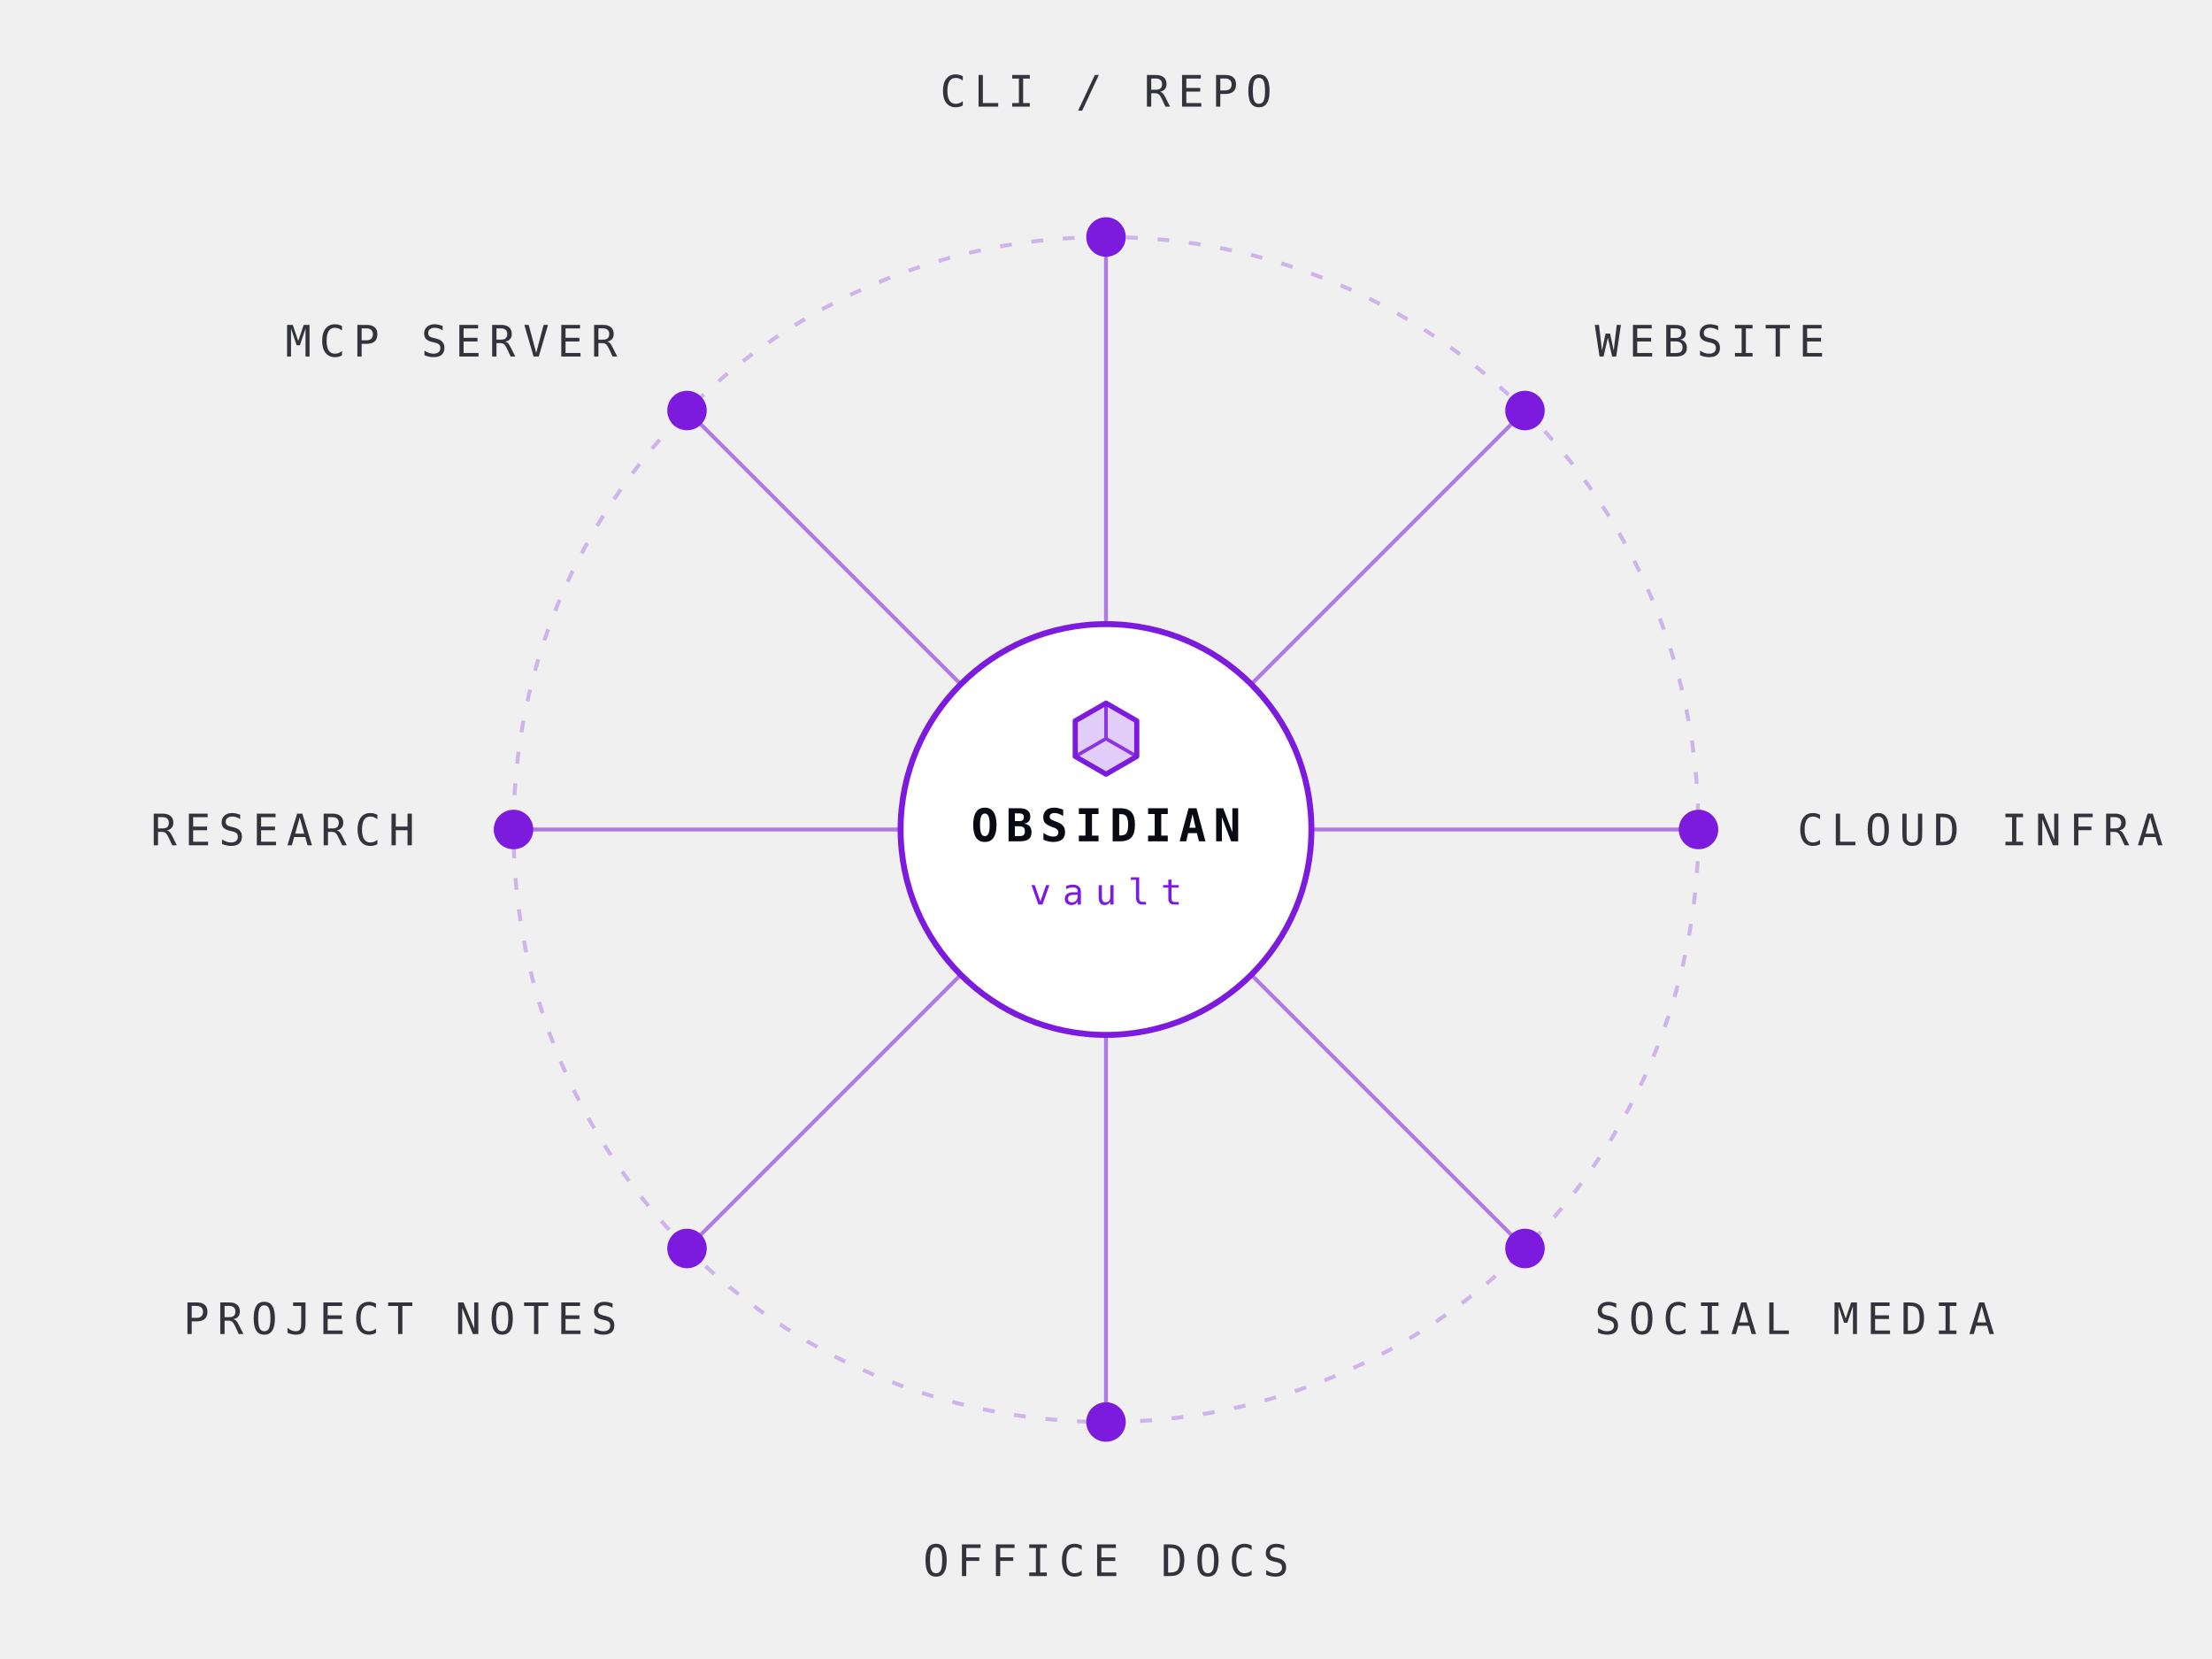
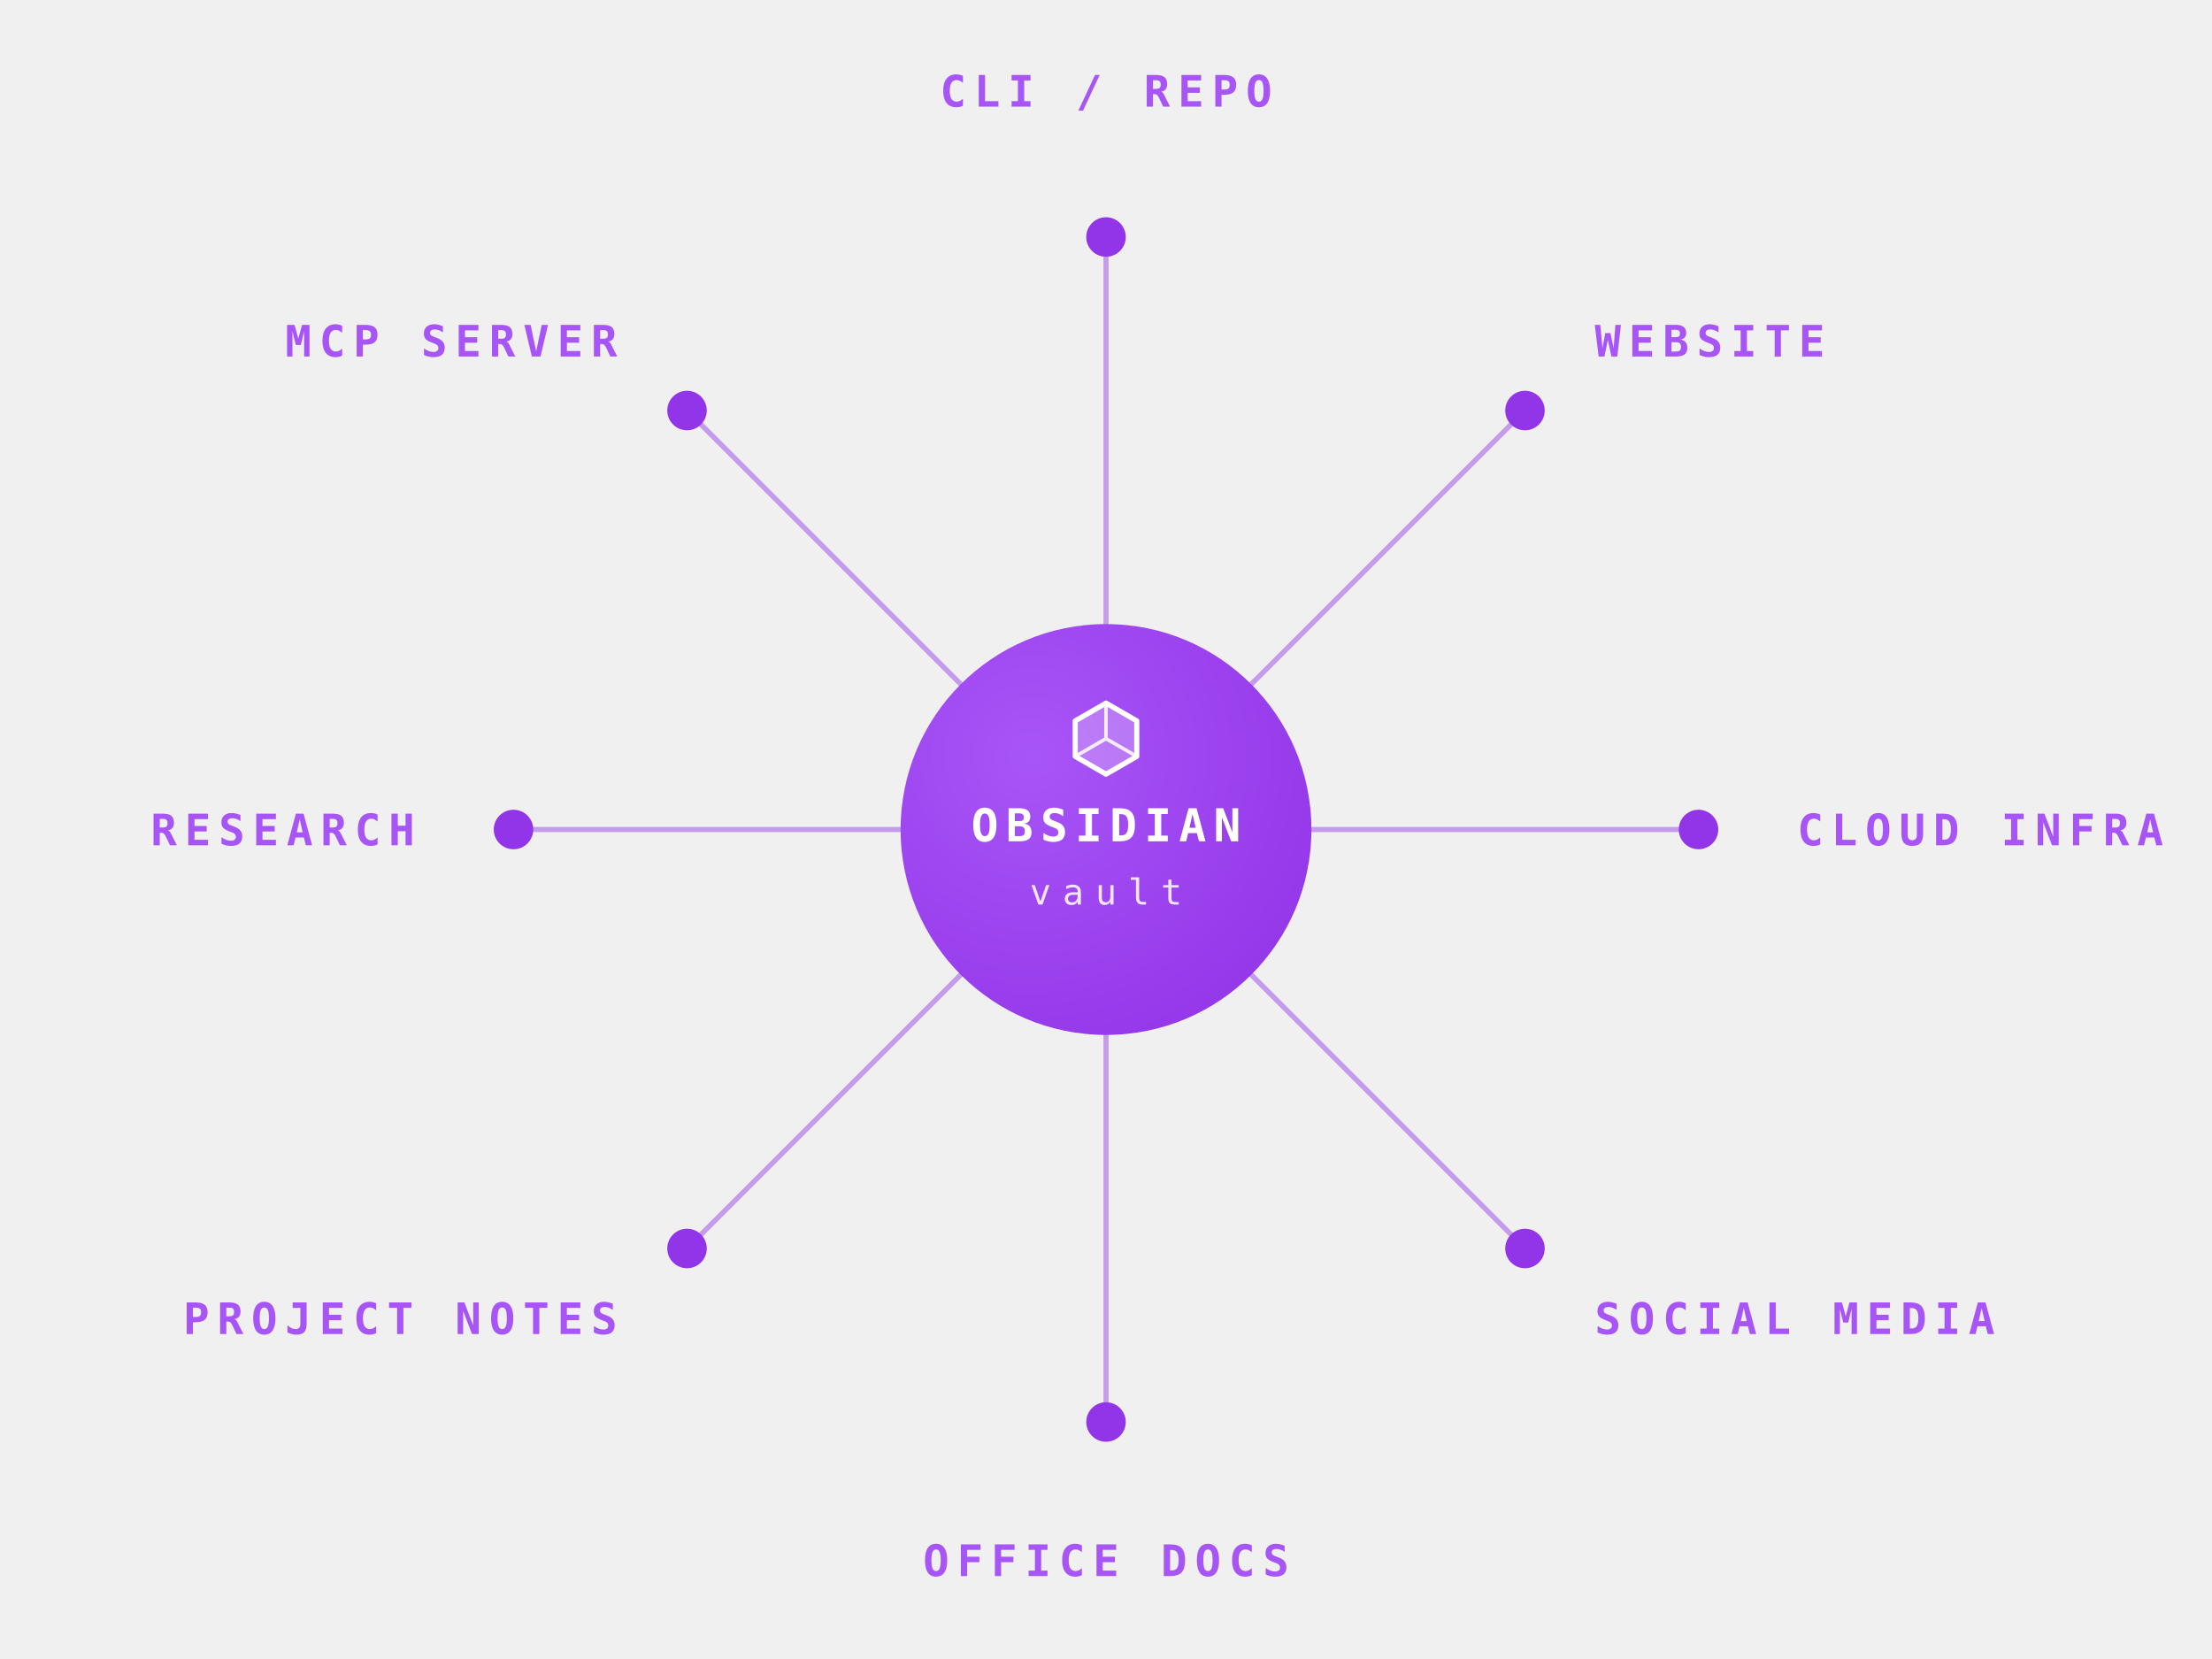
<svg xmlns="http://www.w3.org/2000/svg" viewBox="-280 -210 560 420" width="640" role="img" aria-labelledby="title desc" font-family="'JetBrains Mono', ui-monospace, monospace">
  <style>
-     .ring        { fill: none; stroke: #7c1ade; stroke-opacity: 0.28; stroke-dasharray: 3 5; transform-origin: 0 0; }
-     .spoke       { stroke: #7c1ade; stroke-opacity: 0.55; stroke-width: 1; }
-     .node        { fill: #7c1ade; }
-     .node-label  { fill: rgba(10,10,20,0.82); font-size: 11px; letter-spacing: 0.18em; }
-     .particle    { fill: #0a0a14; }
-     .ping        { fill: none; stroke: #7c1ade; stroke-width: 1.5; }
-     .core        { fill: #ffffff; stroke: #7c1ade; stroke-width: 1.5; transform-origin: 0 0; }
-     .core-label  { fill: #0a0a14; font-size: 11.5px; font-weight: 700; letter-spacing: 0.16em; }
-     .core-sub    { fill: #7c1ade; font-size: 9px; letter-spacing: 0.32em; }
-     .core-logo-shell { fill: #7c1ade; fill-opacity: 0.22; stroke: #7c1ade; stroke-width: 1.3; stroke-linejoin: round; }
-     .core-logo-cut   { fill: none; stroke: #7c1ade; stroke-width: 0.9; stroke-opacity: 0.85; stroke-linecap: round; }
+     .spoke       { stroke: #9234e8; stroke-opacity: 0.45; stroke-width: 1.3; }
+     .node        { fill: #9234e8; }
+     .node-label  { fill: #a855f7; font-size: 11px; font-weight: 600; letter-spacing: 0.18em; }
+     .particle    { fill: #9234e8; }
+     .ping        { fill: none; stroke: #9234e8; stroke-width: 2; }
+     .core        { transform-origin: center; transform-box: fill-box; }
+     .core-label  { fill: #ffffff; font-size: 11.5px; font-weight: 700; letter-spacing: 0.16em; }
+     .core-sub    { fill: rgba(255,255,255,0.85); font-size: 9px; letter-spacing: 0.32em; }
+     .core-logo-shell { fill: rgba(255,255,255,0.25); stroke: #ffffff; stroke-width: 1.3; stroke-linejoin: round; }
+     .core-logo-cut   { fill: none; stroke: rgba(255,255,255,0.85); stroke-width: 0.9; stroke-linecap: round; }

-     @keyframes ring-spin { to { transform: rotate(360deg); } }
    @keyframes core-breathe {
-       0%, 100% { stroke-width: 1.5; stroke-opacity: 0.65; }
-       50%      { stroke-width: 2.5; stroke-opacity: 1.00; }
+       0%, 100% { transform: scale(1); }
+       50%      { transform: scale(1.03); }
    }
-     .ring { animation: ring-spin 120s linear infinite; }
    .core { animation: core-breathe 9s ease-in-out infinite; }

    @media (prefers-reduced-motion: reduce) {
-       .ring, .core { animation: none; }
+       .core { animation: none; }
      .particle, .ping { display: none; }
    }
  </style>
-   <circle class="ring" cx="0" cy="0" r="150" />
+   <defs>
+     <radialGradient id="g-core-fill" cx="0.32" cy="0.32" r="0.85">
+       <stop offset="0%" stop-color="#a855f7" stop-opacity="1" />
+       <stop offset="100%" stop-color="#9234e8" stop-opacity="1" />
+     </radialGradient>
+   </defs>
  <line class="spoke" x1="0" y1="0" x2="0" y2="-150" />
  <circle class="node" cx="0" cy="-150" r="5" />
-   <text class="node-label" x="0" y="-183" text-anchor="middle">CLI / REPO</text>
+   <text class="node-label" x="0" y="-183" text-anchor="middle">CLI / REPO<animate attributeName="fill" values="#a855f7;#a855f7;#f5e9ff;#a855f7" keyTimes="0;0.92;0.95;1" dur="6s" repeatCount="indefinite" />
+   </text>
+   <circle class="particle" cx="0" cy="0" r="3" opacity="0">
+     <animateMotion path="M 0,0 L 0,-150" dur="6s" repeatCount="indefinite" />
+     <animate attributeName="opacity" values="0;1;1;0;0" keyTimes="0;0.05;0.9;0.95;1" dur="6s" repeatCount="indefinite" />
+   </circle>
+   <circle class="ping" cx="0" cy="-150" r="5" opacity="0">
+     <animate attributeName="r" values="5;5;14;14" keyTimes="0;0.92;0.99;1" dur="6s" repeatCount="indefinite" />
+     <animate attributeName="opacity" values="0;0;0.9;0;0" keyTimes="0;0.92;0.95;0.99;1" dur="6s" repeatCount="indefinite" />
+   </circle>
  <line class="spoke" x1="0" y1="0" x2="106.07" y2="-106.07" />
  <circle class="node" cx="106.07" cy="-106.07" r="5" />
-   <text class="node-label" x="123.74" y="-119.74" text-anchor="start">WEBSITE</text>
+   <text class="node-label" x="123.74" y="-119.74" text-anchor="start">WEBSITE<animate attributeName="fill" values="#a855f7;#a855f7;#f5e9ff;#a855f7;#a855f7" keyTimes="0;0.02;0.05;0.07;1" dur="6s" begin="0.75s" repeatCount="indefinite" />
+   </text>
+   <circle class="ping" cx="106.07" cy="-106.07" r="5" opacity="0">
+     <animate attributeName="r" values="5;5;14;14" keyTimes="0;0.02;0.07;1" dur="6s" begin="0.75s" repeatCount="indefinite" />
+     <animate attributeName="opacity" values="0;0;0.9;0;0" keyTimes="0;0.02;0.05;0.07;1" dur="6s" begin="0.75s" repeatCount="indefinite" />
+   </circle>
+   <circle class="particle" cx="0" cy="0" r="3" opacity="0">
+     <animateMotion path="M 106.07,-106.07 L 0,0" dur="6s" calcMode="linear" keyPoints="0;0;1;1" keyTimes="0;0.07;0.92;1" begin="0.75s" repeatCount="indefinite" />
+     <animate attributeName="opacity" values="0;0;1;1;0;0" keyTimes="0;0.07;0.09;0.9;0.92;1" dur="6s" begin="0.75s" repeatCount="indefinite" />
+   </circle>
  <line class="spoke" x1="0" y1="0" x2="150" y2="0" />
  <circle class="node" cx="150" cy="0" r="5" />
-   <text class="node-label" x="175" y="4" text-anchor="start">CLOUD INFRA</text>
+   <text class="node-label" x="175" y="4" text-anchor="start">CLOUD INFRA<animate attributeName="fill" values="#a855f7;#a855f7;#f5e9ff;#a855f7" keyTimes="0;0.92;0.95;1" dur="6s" begin="1.5s" repeatCount="indefinite" />
+   </text>
+   <circle class="particle" cx="0" cy="0" r="3" opacity="0">
+     <animateMotion path="M 0,0 L 150,0" dur="6s" begin="1.5s" repeatCount="indefinite" />
+     <animate attributeName="opacity" values="0;1;1;0;0" keyTimes="0;0.05;0.9;0.95;1" dur="6s" begin="1.5s" repeatCount="indefinite" />
+   </circle>
+   <circle class="ping" cx="150" cy="0" r="5" opacity="0">
+     <animate attributeName="r" values="5;5;14;14" keyTimes="0;0.92;0.99;1" dur="6s" begin="1.5s" repeatCount="indefinite" />
+     <animate attributeName="opacity" values="0;0;0.9;0;0" keyTimes="0;0.92;0.95;0.99;1" dur="6s" begin="1.5s" repeatCount="indefinite" />
+   </circle>
  <line class="spoke" x1="0" y1="0" x2="106.07" y2="106.07" />
  <circle class="node" cx="106.07" cy="106.07" r="5" />
-   <text class="node-label" x="123.74" y="127.74" text-anchor="start">SOCIAL MEDIA</text>
+   <text class="node-label" x="123.74" y="127.74" text-anchor="start">SOCIAL MEDIA<animate attributeName="fill" values="#a855f7;#a855f7;#f5e9ff;#a855f7;#a855f7" keyTimes="0;0.02;0.05;0.07;1" dur="6s" begin="2.25s" repeatCount="indefinite" />
+   </text>
+   <circle class="ping" cx="106.07" cy="106.07" r="5" opacity="0">
+     <animate attributeName="r" values="5;5;14;14" keyTimes="0;0.02;0.07;1" dur="6s" begin="2.25s" repeatCount="indefinite" />
+     <animate attributeName="opacity" values="0;0;0.9;0;0" keyTimes="0;0.02;0.05;0.07;1" dur="6s" begin="2.25s" repeatCount="indefinite" />
+   </circle>
+   <circle class="particle" cx="0" cy="0" r="3" opacity="0">
+     <animateMotion path="M 106.07,106.07 L 0,0" dur="6s" calcMode="linear" keyPoints="0;0;1;1" keyTimes="0;0.07;0.92;1" begin="2.25s" repeatCount="indefinite" />
+     <animate attributeName="opacity" values="0;0;1;1;0;0" keyTimes="0;0.07;0.09;0.9;0.92;1" dur="6s" begin="2.25s" repeatCount="indefinite" />
+   </circle>
  <line class="spoke" x1="0" y1="0" x2="0" y2="150" />
  <circle class="node" cx="0" cy="150" r="5" />
-   <text class="node-label" x="0" y="189" text-anchor="middle">OFFICE DOCS</text>
+   <text class="node-label" x="0" y="189" text-anchor="middle">OFFICE DOCS<animate attributeName="fill" values="#a855f7;#a855f7;#f5e9ff;#a855f7" keyTimes="0;0.92;0.95;1" dur="6s" begin="3s" repeatCount="indefinite" />
+   </text>
+   <circle class="particle" cx="0" cy="0" r="3" opacity="0">
+     <animateMotion path="M 0,0 L 0,150" dur="6s" begin="3s" repeatCount="indefinite" />
+     <animate attributeName="opacity" values="0;1;1;0;0" keyTimes="0;0.05;0.9;0.95;1" dur="6s" begin="3s" repeatCount="indefinite" />
+   </circle>
+   <circle class="ping" cx="0" cy="150" r="5" opacity="0">
+     <animate attributeName="r" values="5;5;14;14" keyTimes="0;0.92;0.99;1" dur="6s" begin="3s" repeatCount="indefinite" />
+     <animate attributeName="opacity" values="0;0;0.9;0;0" keyTimes="0;0.92;0.95;0.99;1" dur="6s" begin="3s" repeatCount="indefinite" />
+   </circle>
  <line class="spoke" x1="0" y1="0" x2="-106.07" y2="106.07" />
  <circle class="node" cx="-106.07" cy="106.07" r="5" />
-   <text class="node-label" x="-123.74" y="127.74" text-anchor="end">PROJECT NOTES</text>
+   <text class="node-label" x="-123.74" y="127.74" text-anchor="end">PROJECT NOTES<animate attributeName="fill" values="#a855f7;#a855f7;#f5e9ff;#a855f7;#a855f7" keyTimes="0;0.02;0.05;0.07;1" dur="6s" begin="3.75s" repeatCount="indefinite" />
+   </text>
+   <circle class="ping" cx="-106.07" cy="106.07" r="5" opacity="0">
+     <animate attributeName="r" values="5;5;14;14" keyTimes="0;0.02;0.07;1" dur="6s" begin="3.75s" repeatCount="indefinite" />
+     <animate attributeName="opacity" values="0;0;0.9;0;0" keyTimes="0;0.02;0.05;0.07;1" dur="6s" begin="3.75s" repeatCount="indefinite" />
+   </circle>
+   <circle class="particle" cx="0" cy="0" r="3" opacity="0">
+     <animateMotion path="M -106.07,106.07 L 0,0" dur="6s" calcMode="linear" keyPoints="0;0;1;1" keyTimes="0;0.07;0.92;1" begin="3.75s" repeatCount="indefinite" />
+     <animate attributeName="opacity" values="0;0;1;1;0;0" keyTimes="0;0.07;0.09;0.9;0.92;1" dur="6s" begin="3.75s" repeatCount="indefinite" />
+   </circle>
  <line class="spoke" x1="0" y1="0" x2="-150" y2="0" />
  <circle class="node" cx="-150" cy="0" r="5" />
-   <text class="node-label" x="-175" y="4" text-anchor="end">RESEARCH</text>
+   <text class="node-label" x="-175" y="4" text-anchor="end">RESEARCH<animate attributeName="fill" values="#a855f7;#a855f7;#f5e9ff;#a855f7" keyTimes="0;0.92;0.95;1" dur="6s" begin="4.5s" repeatCount="indefinite" />
+   </text>
+   <circle class="particle" cx="0" cy="0" r="3" opacity="0">
+     <animateMotion path="M 0,0 L -150,0" dur="6s" begin="4.5s" repeatCount="indefinite" />
+     <animate attributeName="opacity" values="0;1;1;0;0" keyTimes="0;0.05;0.9;0.95;1" dur="6s" begin="4.5s" repeatCount="indefinite" />
+   </circle>
+   <circle class="ping" cx="-150" cy="0" r="5" opacity="0">
+     <animate attributeName="r" values="5;5;14;14" keyTimes="0;0.92;0.99;1" dur="6s" begin="4.5s" repeatCount="indefinite" />
+     <animate attributeName="opacity" values="0;0;0.9;0;0" keyTimes="0;0.92;0.95;0.99;1" dur="6s" begin="4.5s" repeatCount="indefinite" />
+   </circle>
  <line class="spoke" x1="0" y1="0" x2="-106.07" y2="-106.07" />
  <circle class="node" cx="-106.07" cy="-106.07" r="5" />
-   <text class="node-label" x="-123.74" y="-119.74" text-anchor="end">MCP SERVER</text>
-   <circle class="particle" cx="0" cy="0" r="3" opacity="0">
-     <animateMotion path="M 0,0 L 0,-150" dur="8.5s" repeatCount="indefinite" />
-     <animate attributeName="opacity" values="0;1;1;0" keyTimes="0;0.08;0.92;1" dur="8.5s" repeatCount="indefinite" />
+   <text class="node-label" x="-123.74" y="-119.74" text-anchor="end">MCP SERVER<animate attributeName="fill" values="#a855f7;#a855f7;#f5e9ff;#a855f7;#a855f7" keyTimes="0;0.02;0.05;0.07;1" dur="6s" begin="5.25s" repeatCount="indefinite" />
+   </text>
+   <circle class="ping" cx="-106.07" cy="-106.07" r="5" opacity="0">
+     <animate attributeName="r" values="5;5;14;14" keyTimes="0;0.02;0.07;1" dur="6s" begin="5.25s" repeatCount="indefinite" />
+     <animate attributeName="opacity" values="0;0;0.9;0;0" keyTimes="0;0.02;0.05;0.07;1" dur="6s" begin="5.25s" repeatCount="indefinite" />
  </circle>
  <circle class="particle" cx="0" cy="0" r="3" opacity="0">
-     <animateMotion path="M 0,0 L 0,-150" dur="8.5s" begin="4.25s" repeatCount="indefinite" />
-     <animate attributeName="opacity" values="0;1;1;0" keyTimes="0;0.08;0.92;1" dur="8.5s" begin="4.25s" repeatCount="indefinite" />
+     <animateMotion path="M -106.07,-106.07 L 0,0" dur="6s" calcMode="linear" keyPoints="0;0;1;1" keyTimes="0;0.07;0.92;1" begin="5.25s" repeatCount="indefinite" />
+     <animate attributeName="opacity" values="0;0;1;1;0;0" keyTimes="0;0.07;0.09;0.9;0.92;1" dur="6s" begin="5.25s" repeatCount="indefinite" />
  </circle>
-   <circle class="ping" cx="0" cy="-150" r="5" opacity="0">
-     <animate attributeName="r" values="5;5;13" keyTimes="0;0.86;1" dur="8.5s" repeatCount="indefinite" />
-     <animate attributeName="opacity" values="0;0;0.9;0" keyTimes="0;0.86;0.93;1" dur="8.5s" repeatCount="indefinite" />
-   </circle>
-   <circle class="particle" cx="0" cy="0" r="3" opacity="0">
-     <animateMotion path="M 106.07,-106.07 L 0,0" dur="7.5s" begin="0.4s" repeatCount="indefinite" />
-     <animate attributeName="opacity" values="0;1;1;0" keyTimes="0;0.08;0.92;1" dur="7.5s" begin="0.4s" repeatCount="indefinite" />
-   </circle>
-   <circle class="particle" cx="0" cy="0" r="3" opacity="0">
-     <animateMotion path="M 106.07,-106.07 L 0,0" dur="7.5s" begin="4.15s" repeatCount="indefinite" />
-     <animate attributeName="opacity" values="0;1;1;0" keyTimes="0;0.08;0.92;1" dur="7.5s" begin="4.15s" repeatCount="indefinite" />
-   </circle>
-   <circle class="ping" cx="106.07" cy="-106.07" r="5" opacity="0">
-     <animate attributeName="r" values="5;13;13" keyTimes="0;0.12;1" dur="7.5s" begin="0.4s" repeatCount="indefinite" />
-     <animate attributeName="opacity" values="0.9;0;0;0" keyTimes="0;0.12;0.99;1" dur="7.5s" begin="0.4s" repeatCount="indefinite" />
-   </circle>
-   <circle class="particle" cx="0" cy="0" r="3" opacity="0">
-     <animateMotion path="M 0,0 L 150,0" dur="9.5s" begin="0.8s" repeatCount="indefinite" />
-     <animate attributeName="opacity" values="0;1;1;0" keyTimes="0;0.08;0.92;1" dur="9.5s" begin="0.8s" repeatCount="indefinite" />
-   </circle>
-   <circle class="particle" cx="0" cy="0" r="3" opacity="0">
-     <animateMotion path="M 0,0 L 150,0" dur="9.5s" begin="5.55s" repeatCount="indefinite" />
-     <animate attributeName="opacity" values="0;1;1;0" keyTimes="0;0.08;0.92;1" dur="9.5s" begin="5.55s" repeatCount="indefinite" />
-   </circle>
-   <circle class="ping" cx="150" cy="0" r="5" opacity="0">
-     <animate attributeName="r" values="5;5;13" keyTimes="0;0.86;1" dur="9.5s" begin="0.8s" repeatCount="indefinite" />
-     <animate attributeName="opacity" values="0;0;0.9;0" keyTimes="0;0.86;0.93;1" dur="9.5s" begin="0.8s" repeatCount="indefinite" />
-   </circle>
-   <circle class="particle" cx="0" cy="0" r="3" opacity="0">
-     <animateMotion path="M 106.07,106.07 L 0,0" dur="10s" begin="1.2s" repeatCount="indefinite" />
-     <animate attributeName="opacity" values="0;1;1;0" keyTimes="0;0.08;0.92;1" dur="10s" begin="1.2s" repeatCount="indefinite" />
-   </circle>
-   <circle class="particle" cx="0" cy="0" r="3" opacity="0">
-     <animateMotion path="M 106.07,106.07 L 0,0" dur="10s" begin="6.2s" repeatCount="indefinite" />
-     <animate attributeName="opacity" values="0;1;1;0" keyTimes="0;0.08;0.92;1" dur="10s" begin="6.2s" repeatCount="indefinite" />
-   </circle>
-   <circle class="ping" cx="106.07" cy="106.07" r="5" opacity="0">
-     <animate attributeName="r" values="5;13;13" keyTimes="0;0.12;1" dur="10s" begin="1.2s" repeatCount="indefinite" />
-     <animate attributeName="opacity" values="0.9;0;0;0" keyTimes="0;0.12;0.99;1" dur="10s" begin="1.2s" repeatCount="indefinite" />
-   </circle>
-   <circle class="particle" cx="0" cy="0" r="3" opacity="0">
-     <animateMotion path="M 0,0 L 0,150" dur="9s" begin="1.6s" repeatCount="indefinite" />
-     <animate attributeName="opacity" values="0;1;1;0" keyTimes="0;0.08;0.92;1" dur="9s" begin="1.6s" repeatCount="indefinite" />
-   </circle>
-   <circle class="particle" cx="0" cy="0" r="3" opacity="0">
-     <animateMotion path="M 0,0 L 0,150" dur="9s" begin="6.1s" repeatCount="indefinite" />
-     <animate attributeName="opacity" values="0;1;1;0" keyTimes="0;0.08;0.92;1" dur="9s" begin="6.1s" repeatCount="indefinite" />
-   </circle>
-   <circle class="ping" cx="0" cy="150" r="5" opacity="0">
-     <animate attributeName="r" values="5;5;13" keyTimes="0;0.86;1" dur="9s" begin="1.6s" repeatCount="indefinite" />
-     <animate attributeName="opacity" values="0;0;0.9;0" keyTimes="0;0.86;0.93;1" dur="9s" begin="1.6s" repeatCount="indefinite" />
-   </circle>
-   <circle class="particle" cx="0" cy="0" r="3" opacity="0">
-     <animateMotion path="M -106.07,106.07 L 0,0" dur="7s" begin="2s" repeatCount="indefinite" />
-     <animate attributeName="opacity" values="0;1;1;0" keyTimes="0;0.08;0.92;1" dur="7s" begin="2s" repeatCount="indefinite" />
-   </circle>
-   <circle class="particle" cx="0" cy="0" r="3" opacity="0">
-     <animateMotion path="M -106.07,106.07 L 0,0" dur="7s" begin="5.5s" repeatCount="indefinite" />
-     <animate attributeName="opacity" values="0;1;1;0" keyTimes="0;0.08;0.92;1" dur="7s" begin="5.5s" repeatCount="indefinite" />
-   </circle>
-   <circle class="ping" cx="-106.07" cy="106.07" r="5" opacity="0">
-     <animate attributeName="r" values="5;13;13" keyTimes="0;0.12;1" dur="7s" begin="2s" repeatCount="indefinite" />
-     <animate attributeName="opacity" values="0.9;0;0;0" keyTimes="0;0.12;0.99;1" dur="7s" begin="2s" repeatCount="indefinite" />
-   </circle>
-   <circle class="particle" cx="0" cy="0" r="3" opacity="0">
-     <animateMotion path="M 0,0 L -150,0" dur="10.5s" begin="2.4s" repeatCount="indefinite" />
-     <animate attributeName="opacity" values="0;1;1;0" keyTimes="0;0.08;0.92;1" dur="10.5s" begin="2.4s" repeatCount="indefinite" />
-   </circle>
-   <circle class="particle" cx="0" cy="0" r="3" opacity="0">
-     <animateMotion path="M 0,0 L -150,0" dur="10.5s" begin="7.65s" repeatCount="indefinite" />
-     <animate attributeName="opacity" values="0;1;1;0" keyTimes="0;0.08;0.92;1" dur="10.5s" begin="7.65s" repeatCount="indefinite" />
-   </circle>
-   <circle class="ping" cx="-150" cy="0" r="5" opacity="0">
-     <animate attributeName="r" values="5;5;13" keyTimes="0;0.86;1" dur="10.5s" begin="2.4s" repeatCount="indefinite" />
-     <animate attributeName="opacity" values="0;0;0.9;0" keyTimes="0;0.86;0.93;1" dur="10.5s" begin="2.4s" repeatCount="indefinite" />
-   </circle>
-   <circle class="particle" cx="0" cy="0" r="3" opacity="0">
-     <animateMotion path="M -106.07,-106.07 L 0,0" dur="8s" begin="2.8s" repeatCount="indefinite" />
-     <animate attributeName="opacity" values="0;1;1;0" keyTimes="0;0.08;0.92;1" dur="8s" begin="2.8s" repeatCount="indefinite" />
-   </circle>
-   <circle class="particle" cx="0" cy="0" r="3" opacity="0">
-     <animateMotion path="M -106.07,-106.07 L 0,0" dur="8s" begin="6.8s" repeatCount="indefinite" />
-     <animate attributeName="opacity" values="0;1;1;0" keyTimes="0;0.08;0.92;1" dur="8s" begin="6.8s" repeatCount="indefinite" />
-   </circle>
-   <circle class="ping" cx="-106.07" cy="-106.07" r="5" opacity="0">
-     <animate attributeName="r" values="5;13;13" keyTimes="0;0.12;1" dur="8s" begin="2.8s" repeatCount="indefinite" />
-     <animate attributeName="opacity" values="0.9;0;0;0" keyTimes="0;0.12;0.99;1" dur="8s" begin="2.8s" repeatCount="indefinite" />
-   </circle>
-   <circle class="core" cx="0" cy="0" r="52" />
+   <circle class="core" cx="0" cy="0" r="52" fill="url(#g-core-fill)" />
  <g transform="translate(0,-23)">
    <path class="core-logo-shell" d="M 0 -9 L 7.79 -4.5 L 7.79 4.5 L 0 9 L -7.79 4.5 L -7.79 -4.5 Z" />
    <path class="core-logo-cut" d="M 0 -9 L 0 0 M 0 0 L 7.79 4.5 M 0 0 L -7.79 4.5" />
  </g>
  <text class="core-label" x="0" y="3" text-anchor="middle">OBSIDIAN</text>
  <text class="core-sub" x="0" y="19" text-anchor="middle">vault</text>
</svg>
